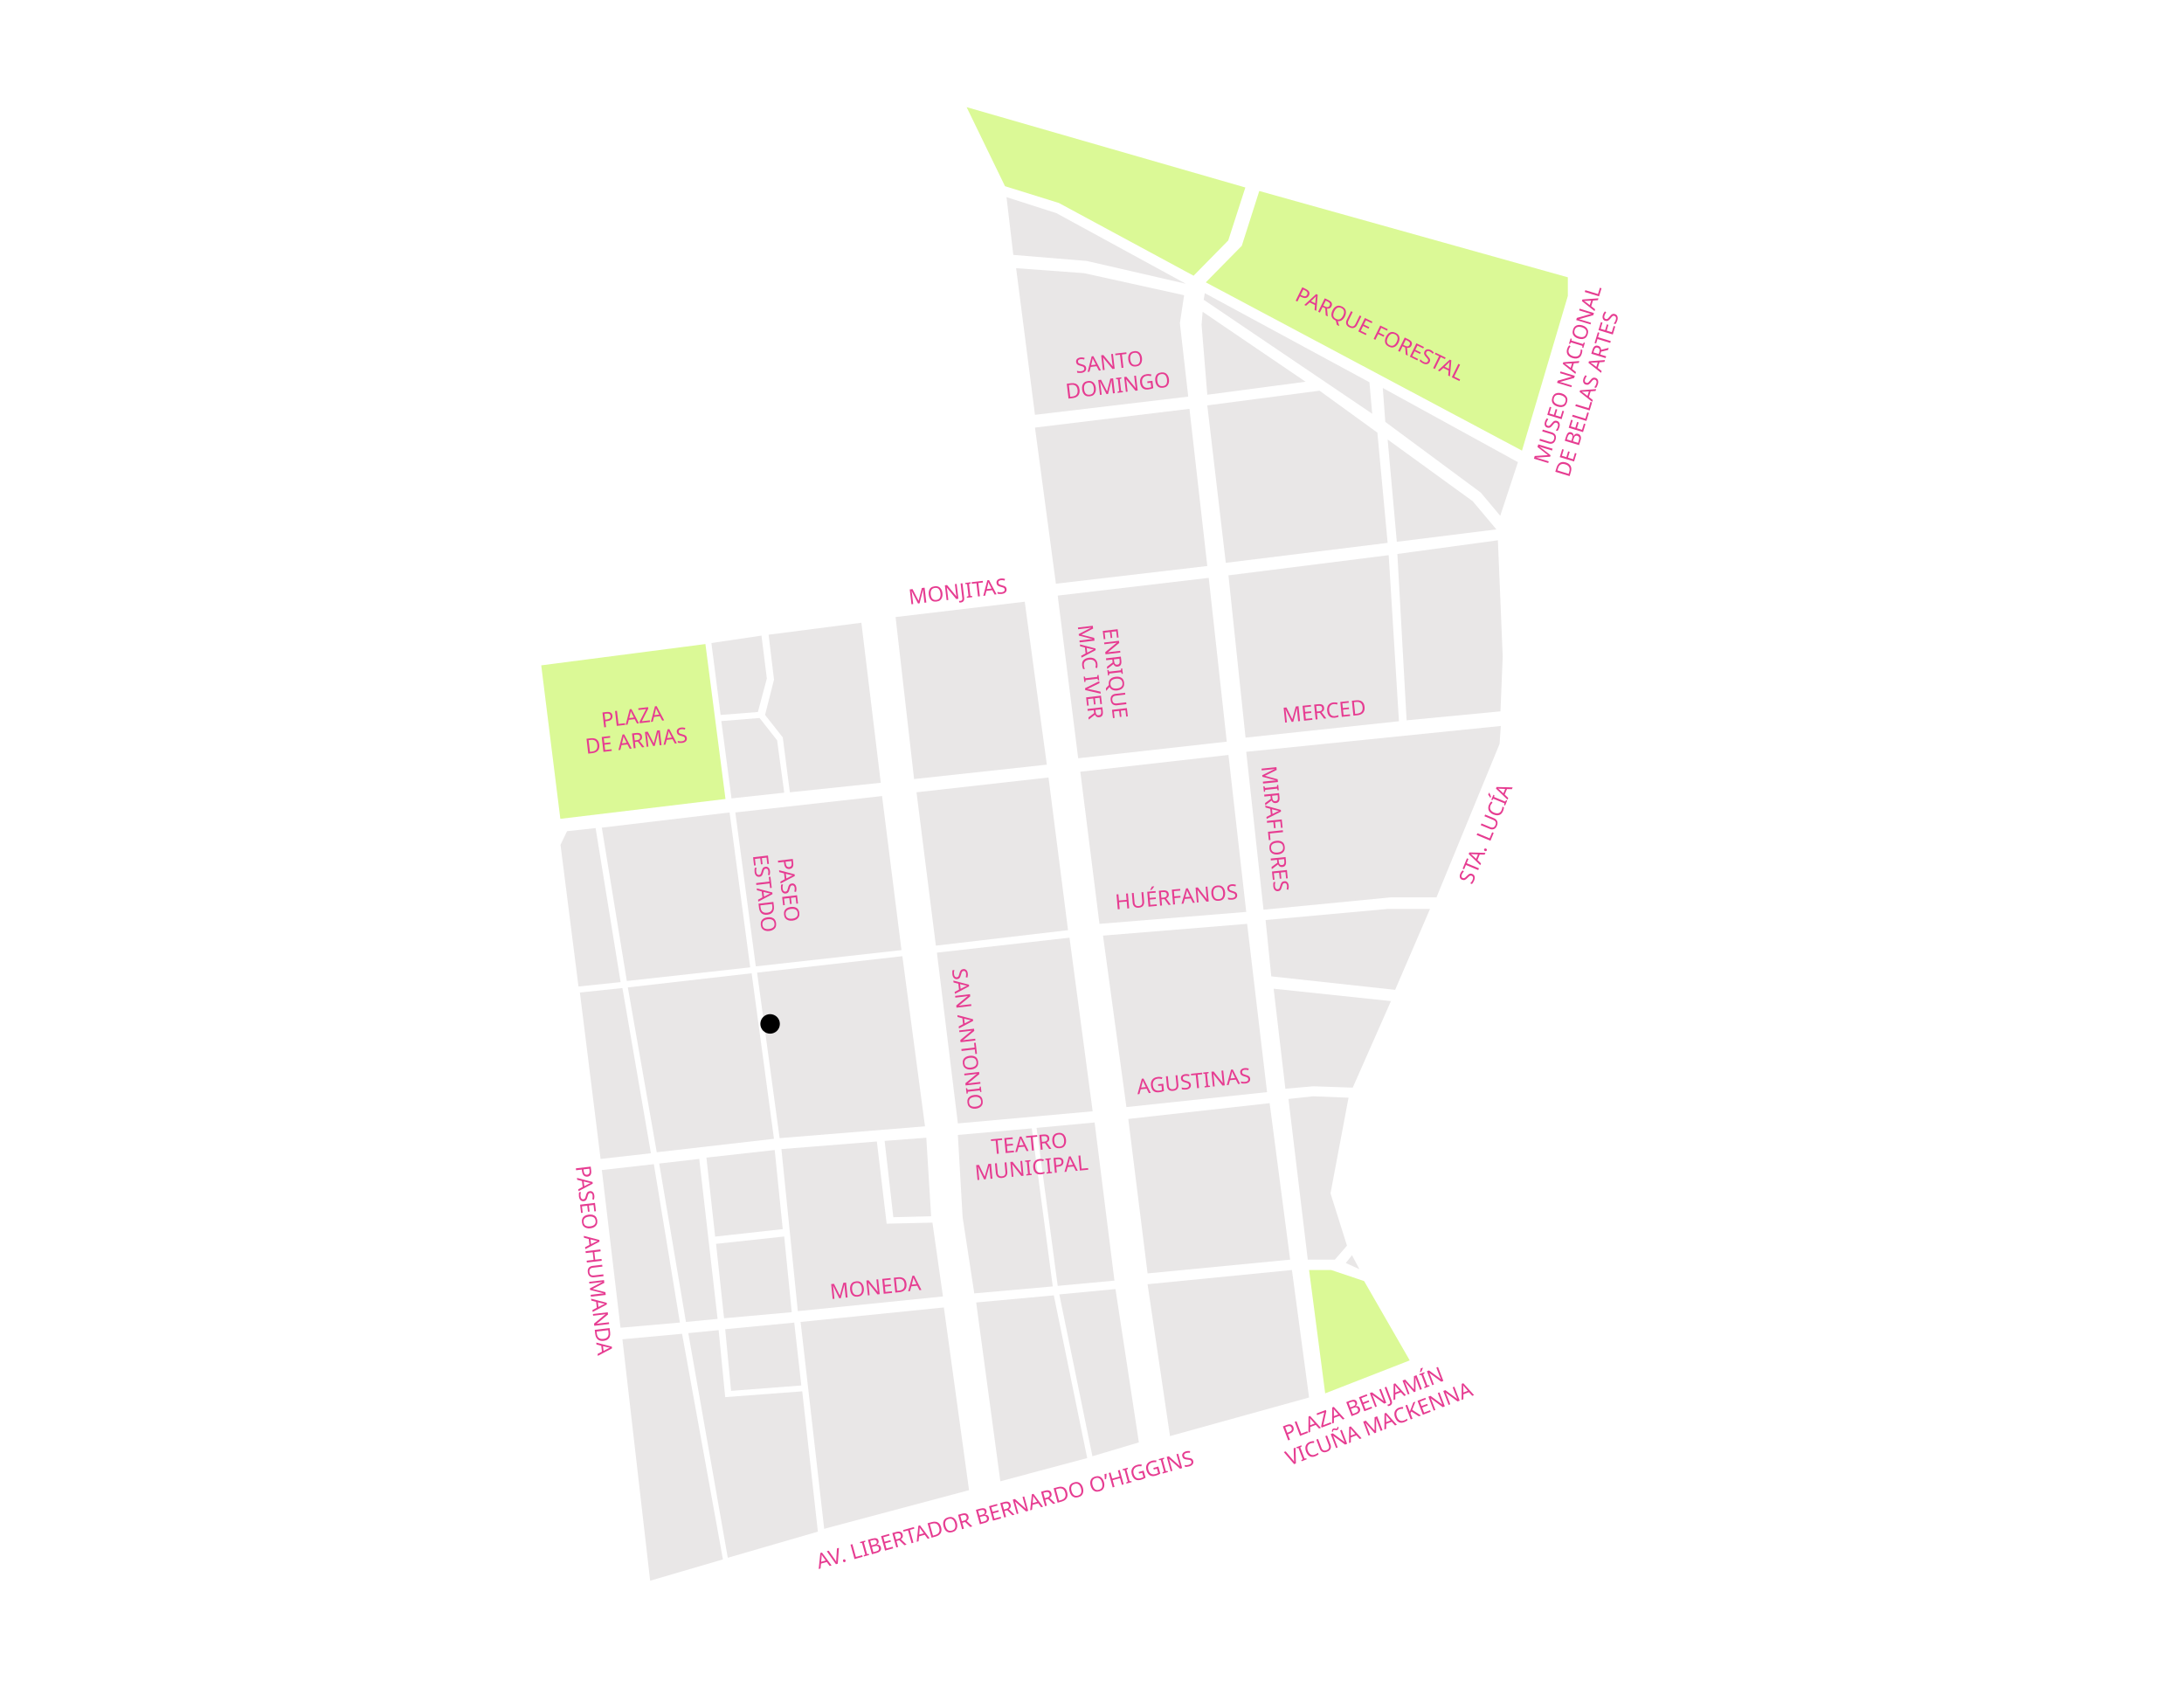
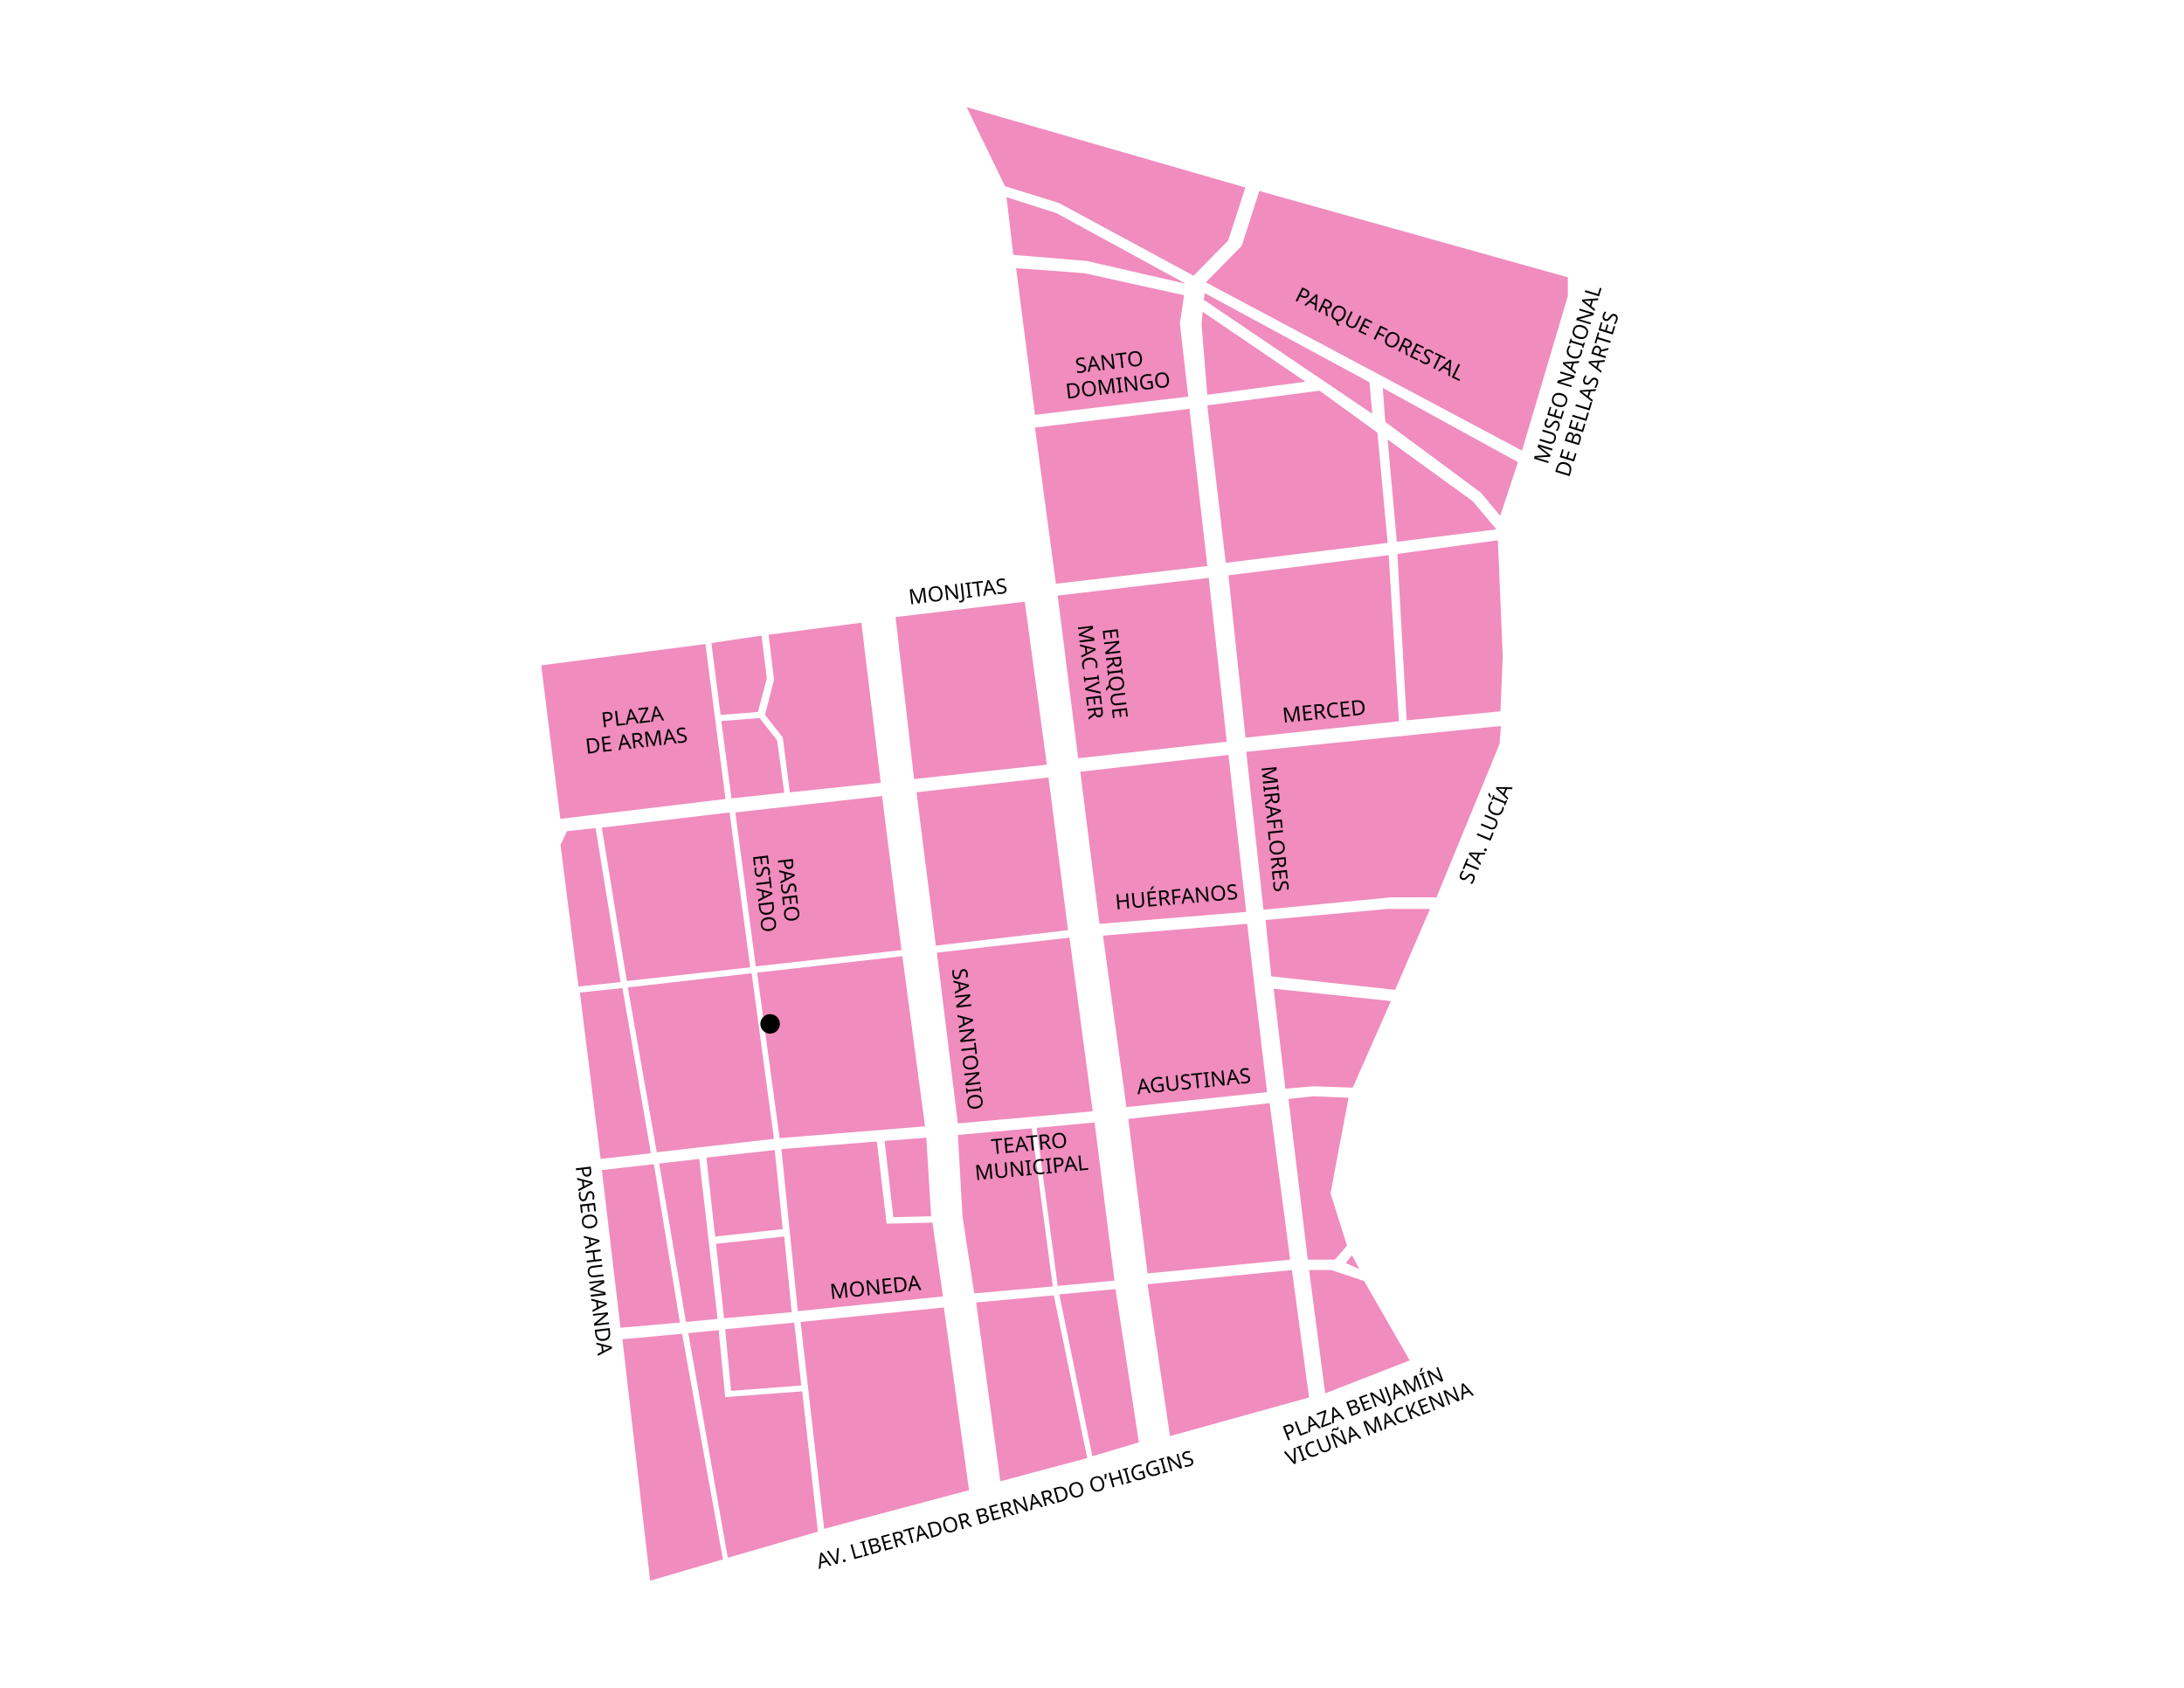
- <svg xmlns="http://www.w3.org/2000/svg" viewBox="0 0 792 612">
+ <svg xmlns="http://www.w3.org/2000/svg" id="Capa_1" version="1.1" viewBox="0 0 792 612">
  <defs>
    <style>
-       .cls-1 {
-         fill: #e9e7e7;
+       .st0 {
+         fill: #f08cbe;
      }

-       .cls-2 {
-         font-size: 7.6px;
+       .st1, .st2 {
+         isolation: isolate;
      }

-       .cls-2, .cls-3 {
-         fill: #e63c91;
+       .st2 {
        font-family: GeistMono-Regular, 'Geist Mono';
-       }
- 
-       .cls-3 {
        font-size: 7.6px;
-       }
- 
-       .cls-4 {
-         fill: #dbf996;
      }
    </style>
  </defs>
-   <g id="Capa_1" data-name="Capa 1">
+   <g id="Capa_11" data-name="Capa_1">
    <g>
-       <polygon class="cls-4" points="474.72 460.5 482.75 460.5 494.68 464.51 511.22 493.27 480.56 505.22 474.72 460.5" />
-       <polygon class="cls-1" points="468.5 460.5 474.72 506.72 424.28 520.71 416.15 465.65 468.5 460.5" />
-       <polygon class="cls-1" points="467.25 398.48 476.17 397.51 489.03 398.02 482.49 432.71 488.47 451.66 484.07 456.74 474.25 456.74 467.25 398.48" />
-       <polygon class="cls-1" points="490.28 455.12 488.03 457.96 492.97 460.2 490.28 455.12" />
-       <polygon class="cls-1" points="461.87 358.5 466.12 394.76 476.24 393.88 490.55 394.37 504.41 362.99 461.87 358.5" />
-       <polygon class="cls-1" points="518.57 329.58 505.93 358.91 461.01 354.02 458.95 333.6 503.18 329.58 518.57 329.58" />
-       <polygon class="cls-1" points="445.48 208.62 503.59 201.3 507.31 261.52 451.68 267.46 445.48 208.62" />
-       <polygon class="cls-1" points="506.74 200.86 510.09 261.18 544.12 257.93 544.94 238.06 543.19 195.9 506.74 200.86" />
-       <polygon class="cls-1" points="391.76 279.82 445.48 273.74 451.93 330.65 398.71 334.98 391.76 279.82" />
-       <polygon class="cls-1" points="399.99 339.25 452.26 334.98 459.48 396 408.48 401.42 399.99 339.25" />
-       <polygon class="cls-1" points="458.19 329.85 504.41 325.37 520.92 325.37 543.81 269.73 544.25 263.23 451.93 272.6 458.19 329.85" />
-       <polygon class="cls-1" points="409.16 405.72 460.42 400 467.85 456.74 416.15 461.73 409.16 405.72" />
-       <polygon class="cls-1" points="503.21 159.36 506.54 196.45 542.65 191.95 534.06 181.74 503.21 159.36" />
-       <polygon class="cls-1" points="478.52 141.66 437.81 146.99 444.52 204.08 503.21 196.84 499.49 156.87 478.52 141.66" />
-       <polygon class="cls-1" points="365 71.48 367.46 92.42 394.09 94.62 430.03 102.89 383.1 77.29 365 71.48" />
-       <polygon class="cls-1" points="550.46 167.58 544.04 187.03 536.98 178.61 502.36 152.98 501.45 140.67 550.46 167.58" />
-       <polygon class="cls-1" points="205.64 301.38 215.99 300.26 225.05 356.11 209.78 357.7 203.26 306.31 205.64 301.38" />
-       <polygon class="cls-1" points="210.29 359.88 225.71 358.26 236.04 418.16 217.8 420.22 210.29 359.88" />
-       <polygon class="cls-1" points="218.25 424.25 237.11 422.12 246.56 479.55 225.02 481.43 218.25 424.25" />
-       <polygon class="cls-1" points="225.71 485.61 247.34 483.62 262.16 565.43 235.77 573.15 225.71 485.61" />
-       <polygon class="cls-1" points="218.24 300.1 227.31 355.7 272.05 350.75 264.57 294.59 218.24 300.1" />
-       <polygon class="cls-1" points="227.68 358.03 272.57 352.9 280.67 412.92 238.16 417.8 227.68 358.03" />
-       <polygon class="cls-1" points="431.34 148.24 437.81 205.23 382.91 211.65 375.32 155.04 431.34 148.24" />
-       <polygon class="cls-1" points="259.67 451.01 284.38 448.35 287.11 475.79 262.57 477.99 259.67 451.01" />
-       <polygon class="cls-1" points="239.05 421.89 253.57 420.22 260.22 478.22 248.75 479.33 239.05 421.89" />
-       <polygon class="cls-1" points="256.17 419.74 280.94 416.99 283.85 445.67 259.34 448.38 256.17 419.74" />
-       <polygon class="cls-1" points="262.98 481.96 288.02 479.57 290.58 502.36 265.12 504.31 262.98 481.96" />
-       <polygon class="cls-1" points="290.33 479.33 342.28 474.07 351.41 540.33 298.88 554.34 290.33 479.33" />
-       <polygon class="cls-1" points="249.6 483.38 260.61 482.3 262.98 506.59 290.92 504.49 296.59 555.36 263.92 564.84 249.6 483.38" />
-       <polygon class="cls-1" points="283.37 416.65 289.32 475.41 341.95 470.08 338.14 443.32 321.53 443.7 317.98 413.9 283.37 416.65" />
-       <polygon class="cls-1" points="320.8 413.68 323.95 441.35 337.66 441.01 335.91 412.53 320.8 413.68" />
-       <polygon class="cls-1" points="266.66 294.59 319.86 288.64 326.91 344.5 274.08 350.4 266.66 294.59" />
-       <polygon class="cls-1" points="274.56 352.67 327.23 346.71 335.44 408.4 282.72 412.68 274.56 352.67" />
-       <polygon class="cls-4" points="203.2 296.9 196.27 241.25 255.81 233.53 263.09 289.71 203.2 296.9" />
-       <polygon class="cls-1" points="257.98 233.16 261.32 259.23 274.84 258.17 278.09 246.02 276.14 230.47 257.98 233.16" />
-       <polygon class="cls-1" points="261.58 261.46 275.45 260.34 281.81 268.44 284.39 287.42 265.27 289.49 261.58 261.46" />
-       <polygon class="cls-1" points="278.72 230.14 312.37 225.8 319.4 283.83 286.43 287.28 283.86 267.37 277.44 259.23 280.69 246.43 278.72 230.14" />
-       <polygon class="cls-1" points="368.48 97.24 375.32 150.41 430.9 143.81 427.87 117.2 429.4 107.05 393.13 99.05 368.48 97.24" />
-       <polygon class="cls-1" points="383.56 215.96 438.33 209.53 444.87 268.92 390.99 274.94 383.56 215.96" />
-       <polygon class="cls-1" points="354 472.27 382.15 469.69 394.26 528.69 362.76 537.1 354 472.27" />
-       <polygon class="cls-1" points="347.36 411.52 349.08 441.35 353.31 468.97 381.77 466.45 374.16 409.14 347.36 411.52" />
-       <polygon class="cls-1" points="384.15 469.34 404.51 467.41 413 523 396.15 528.02 384.15 469.34" />
-       <polygon class="cls-1" points="375.9 408.96 383.57 466.25 404.14 464.34 396.95 407 375.9 408.96" />
-       <polygon class="cls-1" points="436.12 113.05 435.74 117.78 437.81 143.13 473.44 138.41 436.12 113.05" />
-       <polygon class="cls-4" points="350.53 38.85 364.45 67.51 383.99 73.6 432.84 99.97 445.41 87.18 451.61 67.98 350.53 38.85" />
-       <polygon class="cls-4" points="551.93 163.39 568.56 107.29 568.56 100.55 456.66 69.25 450.32 89.12 437.27 102.38 551.93 163.39" />
-       <polygon class="cls-1" points="497.61 150.02 496.61 138.6 436.91 106.3 436.5 108.69 497.61 150.02" />
-       <polygon class="cls-1" points="339.76 345.42 387.84 340 396.24 402.95 347.36 407.34 339.76 345.42" />
-       <polygon class="cls-1" points="324.77 223.74 371.61 218.18 379.62 277.26 331.48 282.48 324.77 223.74" />
-       <polygon class="cls-1" points="332.36 287.28 380.23 281.91 387.31 337.27 339.38 342.88 332.36 287.28" />
-       <text class="cls-2" transform="translate(561.23 168.59) rotate(-73.04)">
-         <tspan x="0" y="0">MUSEO NACIONAL</tspan>
-         <tspan x="-2.28" y="8.8">DE BELLAS ARTES</tspan>
-       </text>
-       <text class="cls-2" transform="translate(218.37 263.81) rotate(-6.64)">
-         <tspan x="0" y="0">PLAZA</tspan>
-         <tspan x="-6.84" y="8.8">DE ARMAS</tspan>
-       </text>
-       <text class="cls-2" transform="translate(466.47 522.54) rotate(-20.97)">
-         <tspan x="0" y="0">PLAZA BENJAMÍN</tspan>
-         <tspan x="-2.28" y="8.8">VICUÑA MACKENNA</tspan>
-       </text>
-       <text class="cls-2" transform="translate(533.78 320.97) rotate(-67.4)">
-         <tspan x="0" y="0">STA. LUCÍA</tspan>
-       </text>
-       <text class="cls-2" transform="translate(469.21 108.71) rotate(26.13)">
-         <tspan x="0" y="0">PARQUE FORESTAL</tspan>
-       </text>
-       <text class="cls-3" transform="translate(296.89 568.91) rotate(-15.51)">
-         <tspan x="0" y="0">AV. LIBERTADOR BERNARDO O’HIGGINS</tspan>
-       </text>
-       <text class="cls-3" transform="translate(345.23 351.41) rotate(83.32)">
-         <tspan x="0" y="0">SAN ANTONIO</tspan>
-       </text>
-       <text class="cls-3" transform="translate(457.41 277.98) rotate(84.19)">
-         <tspan x="0" y="0">MIRAFLORES</tspan>
-       </text>
-       <text class="cls-3" transform="translate(399.82 228.05) rotate(83.32)">
-         <tspan x="0" y="0">ENRIQUE</tspan>
-         <tspan x="-2.28" y="8.8">MAC IVER</tspan>
-       </text>
-       <text class="cls-3" transform="translate(208.74 422.91) rotate(83.32)">
-         <tspan x="0" y="0">PASEO AHUMANDA</tspan>
-       </text>
-       <text class="cls-3" transform="translate(301.24 471.07) rotate(-5.81)">
-         <tspan x="0" y="0">MONEDA</tspan>
-       </text>
-       <text class="cls-3" transform="translate(412.5 396.77) rotate(-5.81)">
-         <tspan x="0" y="0">AGUSTINAS</tspan>
-       </text>
-       <text class="cls-3" transform="translate(465.32 262.08) rotate(-5.81)">
-         <tspan x="0" y="0">MERCED</tspan>
-       </text>
-       <text class="cls-3" transform="translate(282.02 311.35) rotate(83.32)">
-         <tspan x="0" y="0">PASEO</tspan>
-         <tspan x="-2.28" y="8.8">ESTADO</tspan>
-       </text>
-       <text class="cls-3" transform="translate(329.81 219.19) rotate(-6.68)">
-         <tspan x="0" y="0">MONJITAS</tspan>
-       </text>
-       <text class="cls-3" transform="translate(390.26 135.34) rotate(-6.68)">
-         <tspan x="0" y="0">SANTO</tspan>
-         <tspan x="-4.56" y="8.8">DOMINGO</tspan>
-       </text>
-       <text class="cls-3" transform="translate(359.76 418.54) rotate(-5.31)">
-         <tspan x="0" y="0">TEATRO</tspan>
-         <tspan x="-6.84" y="8.8">MUNICIPAL</tspan>
-       </text>
-       <text class="cls-3" transform="translate(404.62 329.77) rotate(-4.92)">
-         <tspan x="0" y="0">HUÉRFANOS</tspan>
-       </text>
+       <polygon class="st0" points="474.72 460.5 482.75 460.5 494.68 464.51 511.22 493.27 480.56 505.22 474.72 460.5" />
+       <polygon class="st0" points="468.5 460.5 474.72 506.72 424.28 520.71 416.15 465.65 468.5 460.5" />
+       <polygon class="st0" points="467.25 398.48 476.17 397.51 489.03 398.02 482.49 432.71 488.47 451.66 484.07 456.74 474.25 456.74 467.25 398.48" />
+       <polygon class="st0" points="490.28 455.12 488.03 457.96 492.97 460.2 490.28 455.12" />
+       <polygon class="st0" points="461.87 358.5 466.12 394.76 476.24 393.88 490.55 394.37 504.41 362.99 461.87 358.5" />
+       <polygon class="st0" points="518.57 329.58 505.93 358.91 461.01 354.02 458.95 333.6 503.18 329.58 518.57 329.58" />
+       <polygon class="st0" points="445.48 208.62 503.59 201.3 507.31 261.52 451.68 267.46 445.48 208.62" />
+       <polygon class="st0" points="506.74 200.86 510.09 261.18 544.12 257.93 544.94 238.06 543.19 195.9 506.74 200.86" />
+       <polygon class="st0" points="391.76 279.82 445.48 273.74 451.93 330.65 398.71 334.98 391.76 279.82" />
+       <polygon class="st0" points="399.99 339.25 452.26 334.98 459.48 396 408.48 401.42 399.99 339.25" />
+       <polygon class="st0" points="458.19 329.85 504.41 325.37 520.92 325.37 543.81 269.73 544.25 263.23 451.93 272.6 458.19 329.85" />
+       <polygon class="st0" points="409.16 405.72 460.42 400 467.85 456.74 416.15 461.73 409.16 405.72" />
+       <polygon class="st0" points="503.21 159.36 506.54 196.45 542.65 191.95 534.06 181.74 503.21 159.36" />
+       <polygon class="st0" points="478.52 141.66 437.81 146.99 444.52 204.08 503.21 196.84 499.49 156.87 478.52 141.66" />
+       <polygon class="st0" points="365 71.48 367.46 92.42 394.09 94.62 430.03 102.89 383.1 77.29 365 71.48" />
+       <polygon class="st0" points="550.46 167.58 544.04 187.03 536.98 178.61 502.36 152.98 501.45 140.67 550.46 167.58" />
+       <polygon class="st0" points="205.64 301.38 215.99 300.26 225.05 356.11 209.78 357.7 203.26 306.31 205.64 301.38" />
+       <polygon class="st0" points="210.29 359.88 225.71 358.26 236.04 418.16 217.8 420.22 210.29 359.88" />
+       <polygon class="st0" points="218.25 424.25 237.11 422.12 246.56 479.55 225.02 481.43 218.25 424.25" />
+       <polygon class="st0" points="225.71 485.61 247.34 483.62 262.16 565.43 235.77 573.15 225.71 485.61" />
+       <polygon class="st0" points="218.24 300.1 227.31 355.7 272.05 350.75 264.57 294.59 218.24 300.1" />
+       <polygon class="st0" points="227.68 358.03 272.57 352.9 280.67 412.92 238.16 417.8 227.68 358.03" />
+       <polygon class="st0" points="431.34 148.24 437.81 205.23 382.91 211.65 375.32 155.04 431.34 148.24" />
+       <polygon class="st0" points="259.67 451.01 284.38 448.35 287.11 475.79 262.57 477.99 259.67 451.01" />
+       <polygon class="st0" points="239.05 421.89 253.57 420.22 260.22 478.22 248.75 479.33 239.05 421.89" />
+       <polygon class="st0" points="256.17 419.74 280.94 416.99 283.85 445.67 259.34 448.38 256.17 419.74" />
+       <polygon class="st0" points="262.98 481.96 288.02 479.57 290.58 502.36 265.12 504.31 262.98 481.96" />
+       <polygon class="st0" points="290.33 479.33 342.28 474.07 351.41 540.33 298.88 554.34 290.33 479.33" />
+       <polygon class="st0" points="249.6 483.38 260.61 482.3 262.98 506.59 290.92 504.49 296.59 555.36 263.92 564.84 249.6 483.38" />
+       <polygon class="st0" points="283.37 416.65 289.32 475.41 341.95 470.08 338.14 443.32 321.53 443.7 317.98 413.9 283.37 416.65" />
+       <polygon class="st0" points="320.8 413.68 323.95 441.35 337.66 441.01 335.91 412.53 320.8 413.68" />
+       <polygon class="st0" points="266.66 294.59 319.86 288.64 326.91 344.5 274.08 350.4 266.66 294.59" />
+       <polygon class="st0" points="274.56 352.67 327.23 346.71 335.44 408.4 282.72 412.68 274.56 352.67" />
+       <polygon class="st0" points="203.2 296.9 196.27 241.25 255.81 233.53 263.09 289.71 203.2 296.9" />
+       <polygon class="st0" points="257.98 233.16 261.32 259.23 274.84 258.17 278.09 246.02 276.14 230.47 257.98 233.16" />
+       <polygon class="st0" points="261.58 261.46 275.45 260.34 281.81 268.44 284.39 287.42 265.27 289.49 261.58 261.46" />
+       <polygon class="st0" points="278.72 230.14 312.37 225.8 319.4 283.83 286.43 287.28 283.86 267.37 277.44 259.23 280.69 246.43 278.72 230.14" />
+       <polygon class="st0" points="368.48 97.24 375.32 150.41 430.9 143.81 427.87 117.2 429.4 107.05 393.13 99.05 368.48 97.24" />
+       <polygon class="st0" points="383.56 215.96 438.33 209.53 444.87 268.92 390.99 274.94 383.56 215.96" />
+       <polygon class="st0" points="354 472.27 382.15 469.69 394.26 528.69 362.76 537.1 354 472.27" />
+       <polygon class="st0" points="347.36 411.52 349.08 441.35 353.31 468.97 381.77 466.45 374.16 409.14 347.36 411.52" />
+       <polygon class="st0" points="384.15 469.34 404.51 467.41 413 523 396.15 528.02 384.15 469.34" />
+       <polygon class="st0" points="375.9 408.96 383.57 466.25 404.14 464.34 396.95 407 375.9 408.96" />
+       <polygon class="st0" points="436.12 113.05 435.74 117.78 437.81 143.13 473.44 138.41 436.12 113.05" />
+       <polygon class="st0" points="350.53 38.85 364.45 67.51 383.99 73.6 432.84 99.97 445.41 87.18 451.61 67.98 350.53 38.85" />
+       <polygon class="st0" points="551.93 163.39 568.56 107.29 568.56 100.55 456.66 69.25 450.32 89.12 437.27 102.38 551.93 163.39" />
+       <polygon class="st0" points="497.61 150.02 496.61 138.6 436.91 106.3 436.5 108.69 497.61 150.02" />
+       <polygon class="st0" points="339.76 345.42 387.84 340 396.24 402.95 347.36 407.34 339.76 345.42" />
+       <polygon class="st0" points="324.77 223.74 371.61 218.18 379.62 277.26 331.48 282.48 324.77 223.74" />
+       <polygon class="st0" points="332.36 287.28 380.23 281.91 387.31 337.27 339.38 342.88 332.36 287.28" />
+       <g class="st1">
+         <text class="st2" transform="translate(561.23 168.59) rotate(-73.04)">
+           <tspan x="0" y="0">MUSEO NACIONAL</tspan>
+         </text>
+         <text class="st2" transform="translate(568.98 173.34) rotate(-73.04)">
+           <tspan x="0" y="0">DE BELLAS ARTES</tspan>
+         </text>
+       </g>
+       <g class="st1">
+         <text class="st2" transform="translate(218.37 263.81) rotate(-6.64)">
+           <tspan x="0" y="0">PLAZA</tspan>
+         </text>
+         <text class="st2" transform="translate(212.59 273.34) rotate(-6.64)">
+           <tspan x="0" y="0">DE ARMAS</tspan>
+         </text>
+       </g>
+       <g class="st1">
+         <text class="st2" transform="translate(466.47 522.54) rotate(-20.97)">
+           <tspan x="0" y="0">PLAZA BENJAMÍN</tspan>
+         </text>
+         <text class="st2" transform="translate(467.49 531.57) rotate(-20.97)">
+           <tspan x="0" y="0">VICUÑA MACKENNA</tspan>
+         </text>
+       </g>
+       <g class="st1">
+         <text class="st2" transform="translate(533.78 320.97) rotate(-67.4)">
+           <tspan x="0" y="0">STA. LUCÍA</tspan>
+         </text>
+       </g>
+       <g class="st1">
+         <text class="st2" transform="translate(469.21 108.71) rotate(26.13)">
+           <tspan x="0" y="0">PARQUE FORESTAL</tspan>
+         </text>
+       </g>
+       <g class="st1">
+         <text class="st2" transform="translate(296.89 568.91) rotate(-15.51)">
+           <tspan x="0" y="0">AV. LIBERTADOR BERNARDO O’HIGGINS</tspan>
+         </text>
+       </g>
+       <g class="st1">
+         <text class="st2" transform="translate(345.23 351.41) rotate(83.32)">
+           <tspan x="0" y="0">SAN ANTONIO</tspan>
+         </text>
+       </g>
+       <g class="st1">
+         <text class="st2" transform="translate(457.41 277.98) rotate(84.19)">
+           <tspan x="0" y="0">MIRAFLORES</tspan>
+         </text>
+       </g>
+       <g class="st1">
+         <text class="st2" transform="translate(399.82 228.05) rotate(83.32)">
+           <tspan x="0" y="0">ENRIQUE</tspan>
+         </text>
+         <text class="st2" transform="translate(390.81 226.81) rotate(83.32)">
+           <tspan x="0" y="0">MAC IVER</tspan>
+         </text>
+       </g>
+       <g class="st1">
+         <text class="st2" transform="translate(208.74 422.91) rotate(83.32)">
+           <tspan x="0" y="0">PASEO AHUMANDA</tspan>
+         </text>
+       </g>
+       <g class="st1">
+         <text class="st2" transform="translate(301.24 471.07) rotate(-5.81)">
+           <tspan x="0" y="0">MONEDA</tspan>
+         </text>
+       </g>
+       <g class="st1">
+         <text class="st2" transform="translate(412.5 396.77) rotate(-5.81)">
+           <tspan x="0" y="0">AGUSTINAS</tspan>
+         </text>
+       </g>
+       <g class="st1">
+         <text class="st2" transform="translate(465.32 262.08) rotate(-5.81)">
+           <tspan x="0" y="0">MERCED</tspan>
+         </text>
+       </g>
+       <g class="st1">
+         <text class="st2" transform="translate(282.02 311.35) rotate(83.32)">
+           <tspan x="0" y="0">PASEO</tspan>
+         </text>
+         <text class="st2" transform="translate(273.01 310.11) rotate(83.32)">
+           <tspan x="0" y="0">ESTADO</tspan>
+         </text>
+       </g>
+       <g class="st1">
+         <text class="st2" transform="translate(329.81 219.19) rotate(-6.68)">
+           <tspan x="0" y="0">MONJITAS</tspan>
+         </text>
+       </g>
+       <g class="st1">
+         <text class="st2" transform="translate(390.26 135.34) rotate(-6.68)">
+           <tspan x="0" y="0">SANTO</tspan>
+         </text>
+         <text class="st2" transform="translate(386.75 144.61) rotate(-6.68)">
+           <tspan x="0" y="0">DOMINGO</tspan>
+         </text>
+       </g>
+       <g class="st1">
+         <text class="st2" transform="translate(359.76 418.54) rotate(-5.31)">
+           <tspan x="0" y="0">TEATRO</tspan>
+         </text>
+         <text class="st2" transform="translate(353.76 427.94) rotate(-5.31)">
+           <tspan x="0" y="0">MUNICIPAL</tspan>
+         </text>
+       </g>
+       <g class="st1">
+         <text class="st2" transform="translate(404.62 329.77) rotate(-4.92)">
+           <tspan x="0" y="0">HUÉRFANOS</tspan>
+         </text>
+       </g>
    </g>
  </g>
-   <g id="Capa_2" data-name="Capa 2">
+   <g id="Capa_2">
    <circle cx="279.27" cy="371.26" r="3.54" />
  </g>
</svg>
